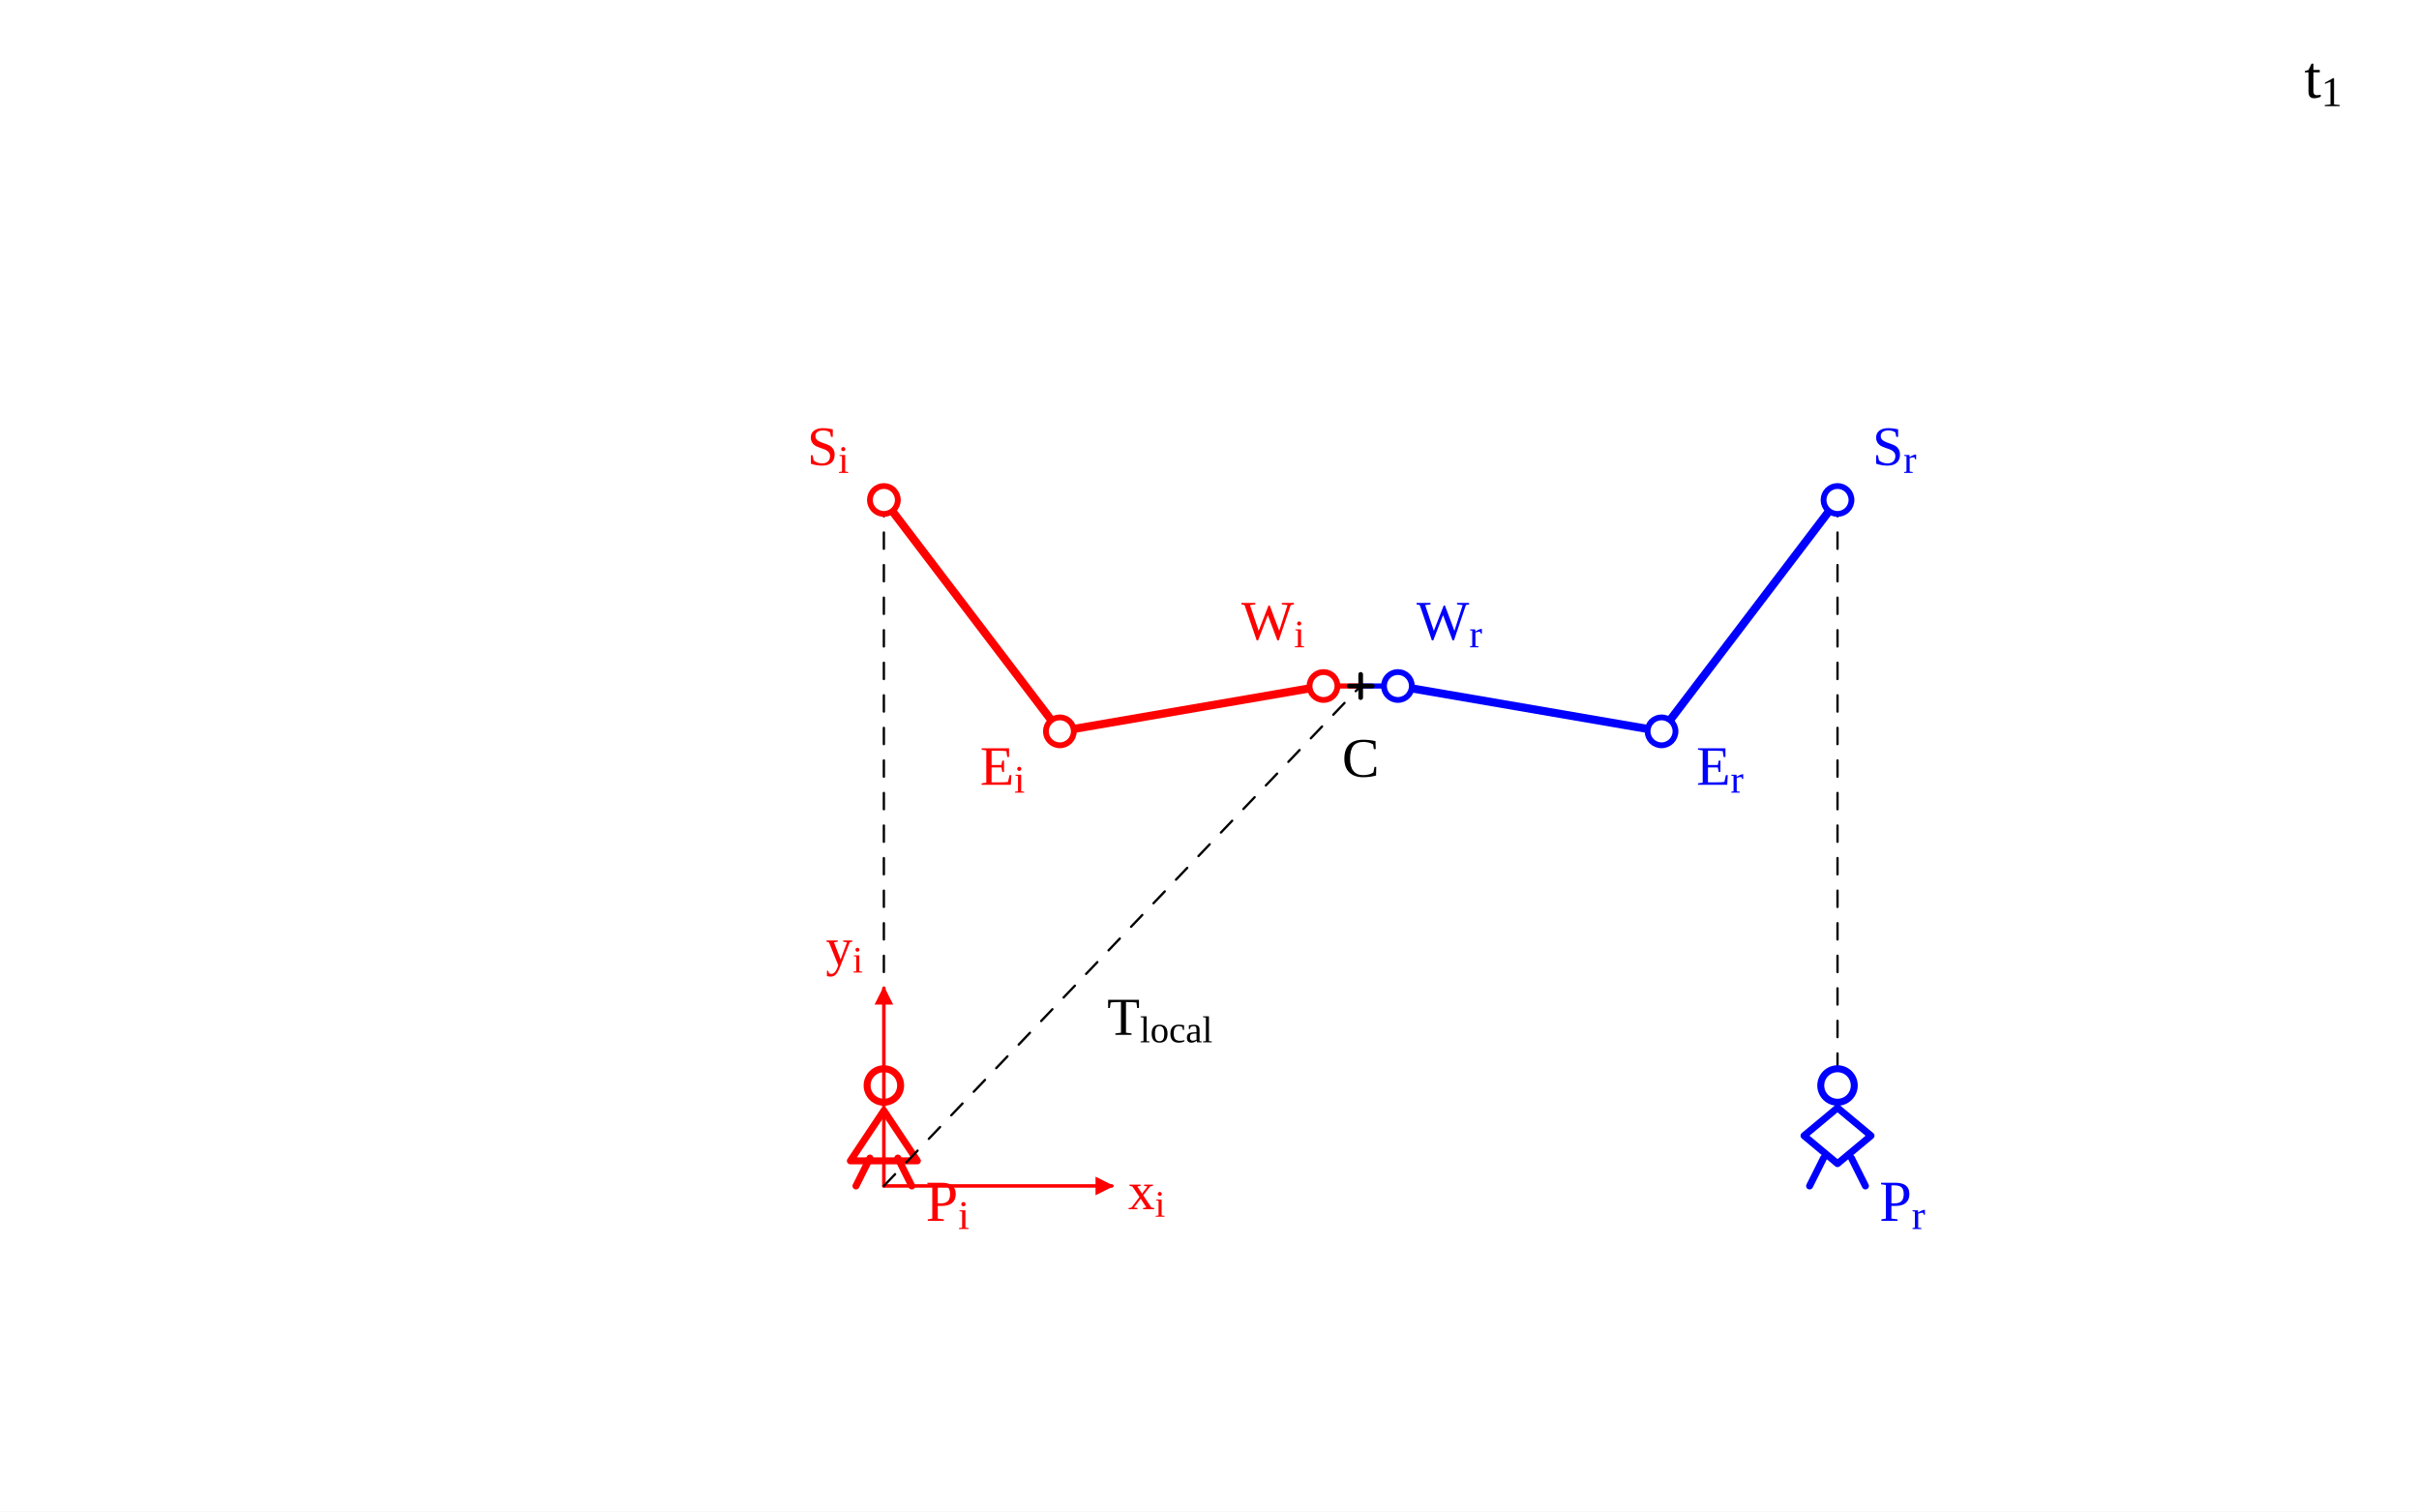
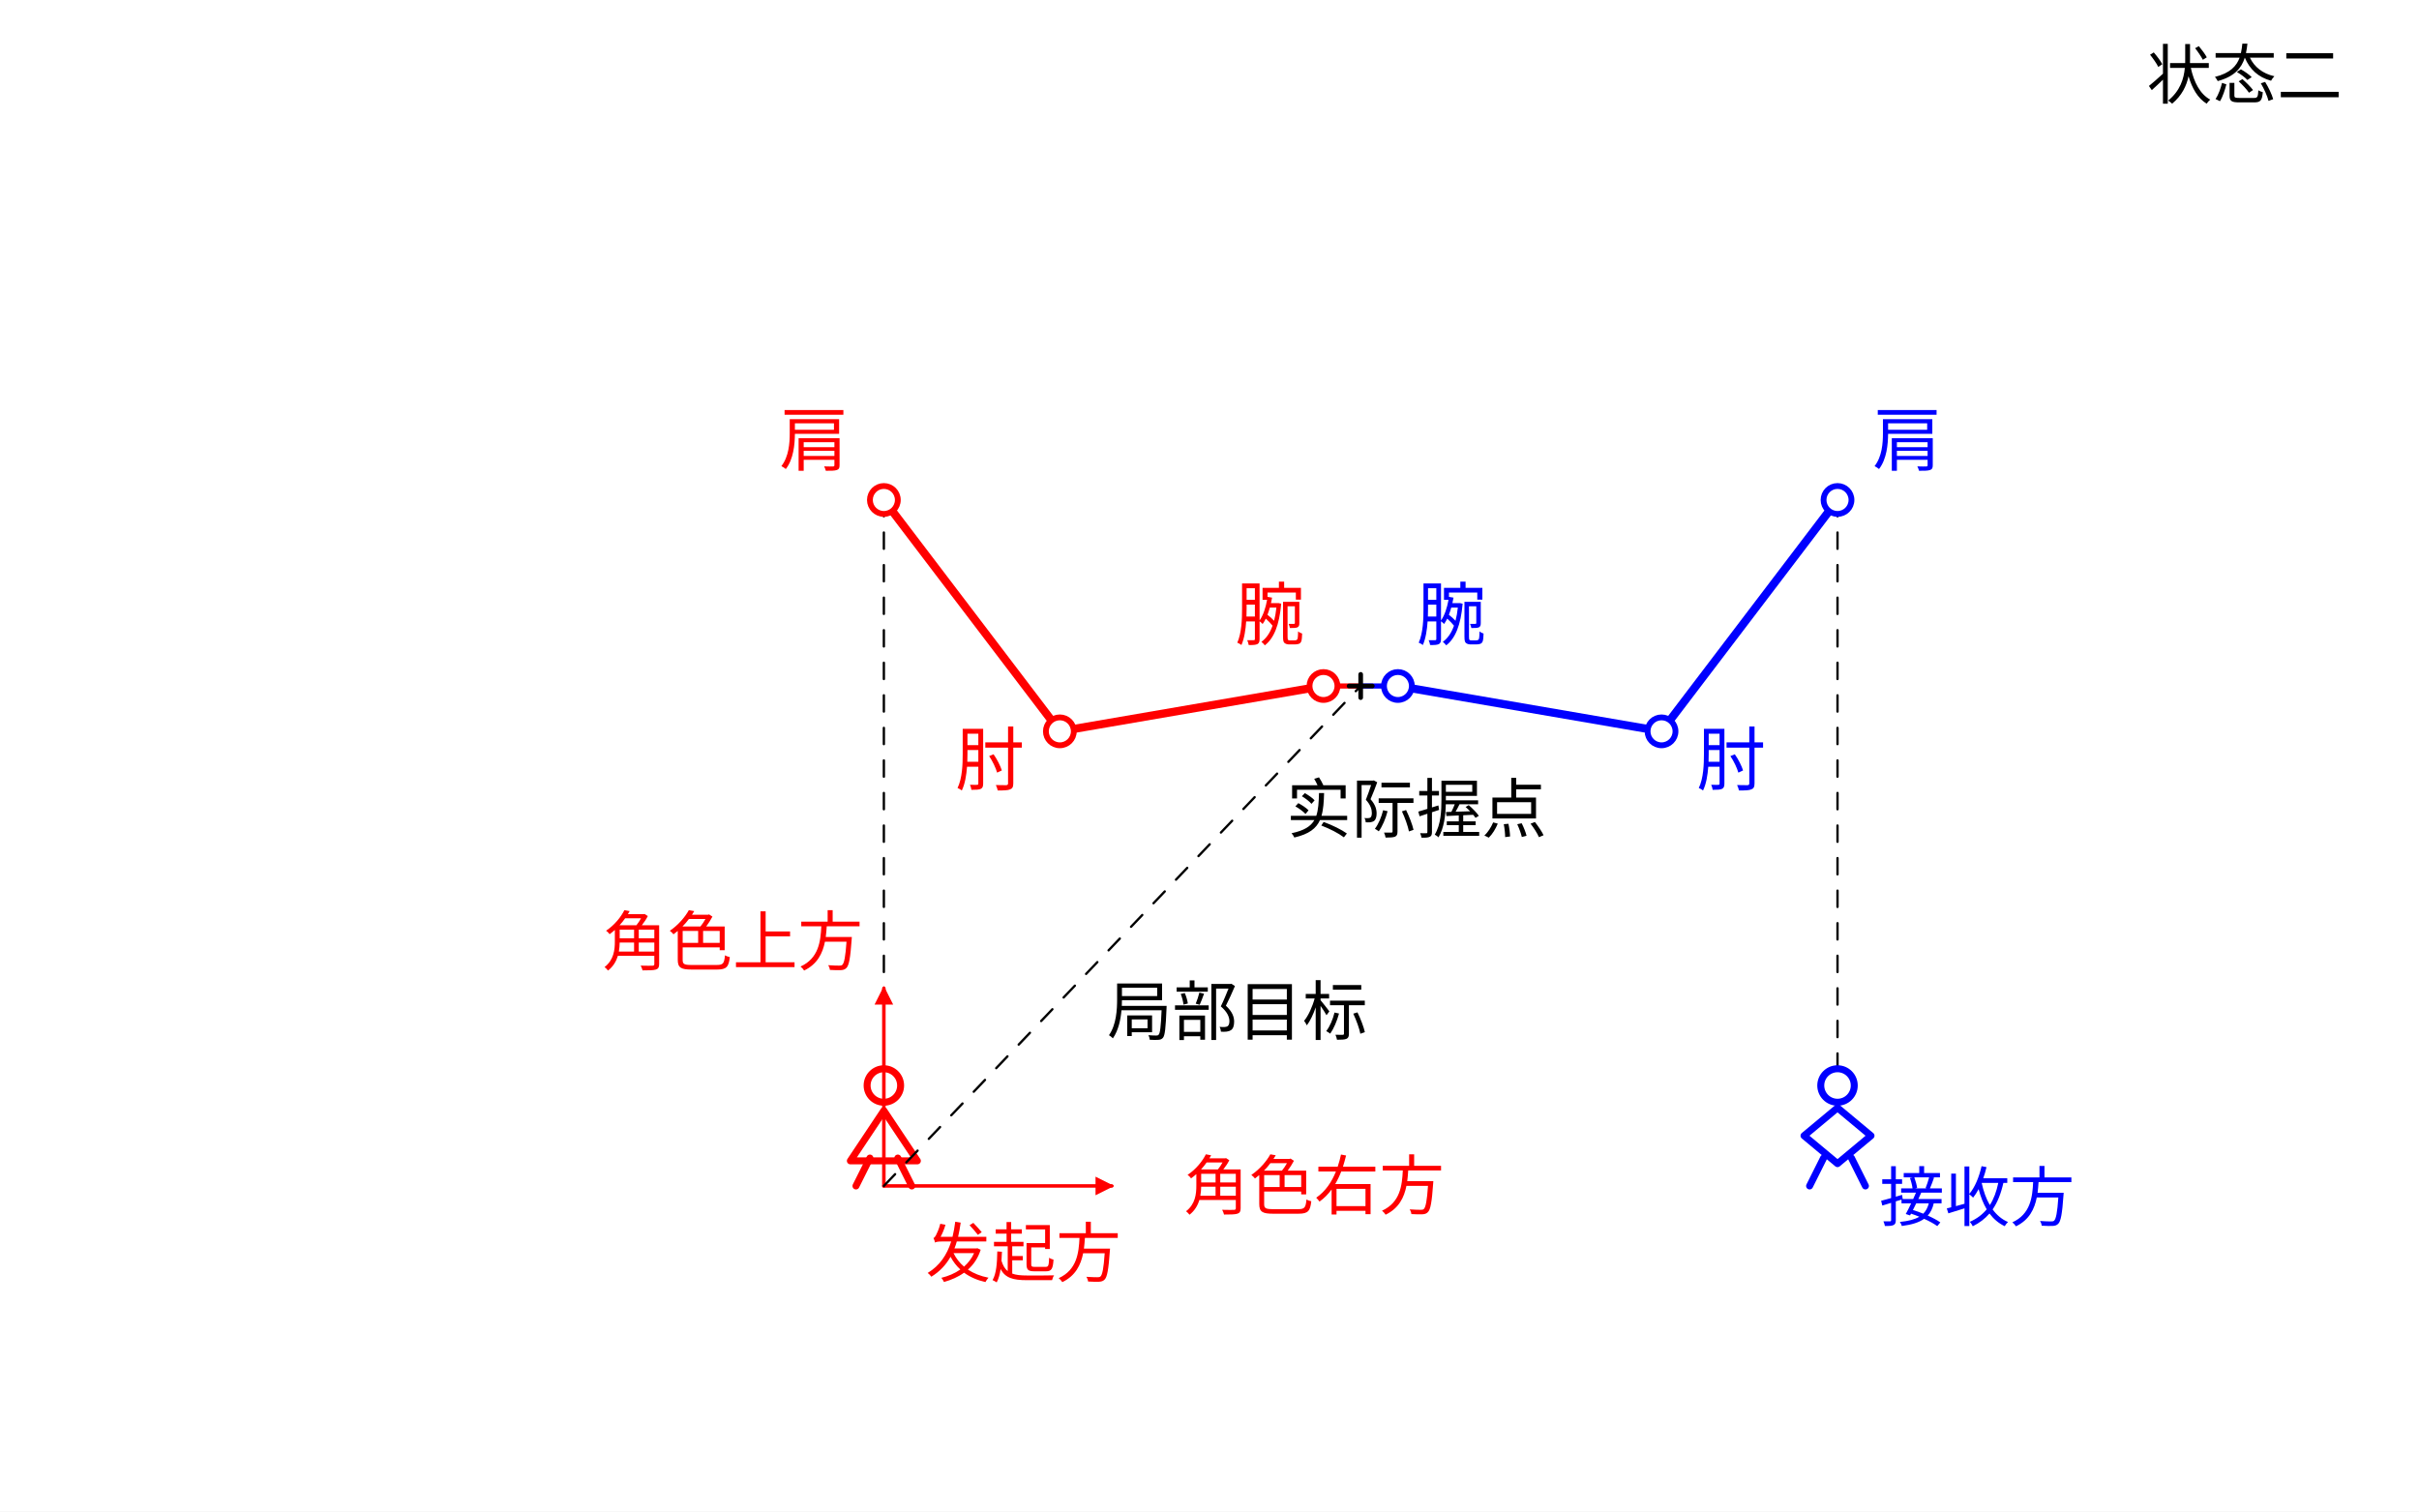
<svg xmlns="http://www.w3.org/2000/svg" width="1040" height="650" viewBox="0 0 1040 650" role="img" aria-labelledby="title desc">
  <defs>
    <marker id="k" markerWidth="9" markerHeight="9" refX="7" refY="4" orient="auto" markerUnits="userSpaceOnUse">
      <path d="M0 0L8 4L0 8Z" fill="#000000" />
    </marker>
    <marker id="r" markerWidth="9" markerHeight="9" refX="7" refY="4" orient="auto" markerUnits="userSpaceOnUse">
      <path d="M0 0L8 4L0 8Z" fill="#FF0000" />
    </marker>
    <marker id="b" markerWidth="9" markerHeight="9" refX="7" refY="4" orient="auto" markerUnits="userSpaceOnUse">
      <path d="M0 0L8 4L0 8Z" fill="#0000FF" />
    </marker>
  </defs>
  <rect width="1040" height="650" fill="#FFFFFF" />
  <g stroke-linecap="round" stroke-linejoin="round">
-     <text x="1007" y="42" fill="#000000" font-family="Cambria Math, Times New Roman, serif" font-size="26" text-anchor="end">t<tspan baseline-shift="sub" font-size="70%">1</tspan>
-     </text>
+     <text x="923.00" y="42.40" fill="#000000" font-family="Microsoft YaHei, PingFang SC, sans-serif" font-size="28" text-anchor="start">状态二</text>
    <path d="M380.00 215.00L380.00 460.00" fill="none" stroke="#000000" stroke-width="1" stroke-dasharray="7 7" />
    <path d="M380.00 215.00L455.66 314.50L569.00 295.00" fill="none" stroke="#FF0000" stroke-width="3.5" />
    <path d="M569.00 295.00L585.00 295.00" fill="none" stroke="#FF0000" stroke-width="2.2" />
    <g data-bone-node="S_i">
      <circle cx="380.00" cy="215.00" r="6" fill="#FFFFFF" stroke="#FF0000" stroke-width="2.5" />
    </g>
-     <text x="365" y="200" fill="#FF0000" font-family="Cambria Math, Times New Roman, serif" font-size="24" text-anchor="end">S<tspan baseline-shift="sub" font-size="70%">i</tspan>
-     </text>
+     <text x="335.00" y="200.00" fill="#FF0000" font-family="Microsoft YaHei, PingFang SC, sans-serif" font-size="30" text-anchor="start">肩</text>
    <g data-bone-node="E_i">
      <circle cx="455.66" cy="314.50" r="6" fill="#FFFFFF" stroke="#FF0000" stroke-width="2.5" />
    </g>
-     <text x="440.665" y="337.498" fill="#FF0000" font-family="Cambria Math, Times New Roman, serif" font-size="24" text-anchor="end">E<tspan baseline-shift="sub" font-size="70%">i</tspan>
-     </text>
+     <text x="410.66" y="337.50" fill="#FF0000" font-family="Microsoft YaHei, PingFang SC, sans-serif" font-size="30" text-anchor="start">肘</text>
    <g data-bone-node="W_i">
      <circle cx="569.00" cy="295.00" r="6" fill="#FFFFFF" stroke="#FF0000" stroke-width="2.5" />
    </g>
-     <text x="561.0" y="275.0" fill="#FF0000" font-family="Cambria Math, Times New Roman, serif" font-size="24" text-anchor="end">W<tspan baseline-shift="sub" font-size="70%">i</tspan>
-     </text>
+     <text x="531.00" y="275.00" fill="#FF0000" font-family="Microsoft YaHei, PingFang SC, sans-serif" font-size="30" text-anchor="start">腕</text>
    <g data-role="initiator" data-x="380.00" data-y="510.00" transform="translate(380.00 510.00) scale(1.2)">
      <circle cx="0.00" cy="-36.00" r="6" fill="#FFFFFF" stroke="#FF0000" stroke-width="2.5" />
      <path d="M0 -27L-12 -9L12 -9Z" fill="#FFFFFF" stroke="#FF0000" stroke-width="2.5" />
      <path d="M-5.00 -10.00L-10.00 0.00" fill="none" stroke="#FF0000" stroke-width="2.5" />
      <path d="M5.00 -10.00L10.00 0.00" fill="none" stroke="#FF0000" stroke-width="2.5" />
    </g>
-     <text x="398" y="525" fill="#FF0000" font-family="Cambria Math, Times New Roman, serif" font-size="25" text-anchor="start">P<tspan baseline-shift="sub" font-size="70%">i</tspan>
-     </text>
+     <text x="398.00" y="549.00" fill="#FF0000" font-family="Microsoft YaHei, PingFang SC, sans-serif" font-size="28" text-anchor="start">发起方</text>
    <path d="M790.00 215.00L790.00 460.00" fill="none" stroke="#000000" stroke-width="1" stroke-dasharray="7 7" />
    <path d="M790.00 215.00L714.34 314.50L601.00 295.00" fill="none" stroke="#0000FF" stroke-width="3.5" />
    <path d="M601.00 295.00L585.00 295.00" fill="none" stroke="#0000FF" stroke-width="2.2" />
    <g data-bone-node="S_r">
      <circle cx="790.00" cy="215.00" r="6" fill="#FFFFFF" stroke="#0000FF" stroke-width="2.5" />
    </g>
-     <text x="805" y="200" fill="#0000FF" font-family="Cambria Math, Times New Roman, serif" font-size="24" text-anchor="start">S<tspan baseline-shift="sub" font-size="70%">r</tspan>
-     </text>
+     <text x="805.00" y="200.00" fill="#0000FF" font-family="Microsoft YaHei, PingFang SC, sans-serif" font-size="30" text-anchor="start">肩</text>
    <g data-bone-node="E_r">
      <circle cx="714.34" cy="314.50" r="6" fill="#FFFFFF" stroke="#0000FF" stroke-width="2.5" />
    </g>
-     <text x="729.335" y="337.498" fill="#0000FF" font-family="Cambria Math, Times New Roman, serif" font-size="24" text-anchor="start">E<tspan baseline-shift="sub" font-size="70%">r</tspan>
-     </text>
+     <text x="729.34" y="337.50" fill="#0000FF" font-family="Microsoft YaHei, PingFang SC, sans-serif" font-size="30" text-anchor="start">肘</text>
    <g data-bone-node="W_r">
      <circle cx="601.00" cy="295.00" r="6" fill="#FFFFFF" stroke="#0000FF" stroke-width="2.5" />
    </g>
-     <text x="609.0" y="275.0" fill="#0000FF" font-family="Cambria Math, Times New Roman, serif" font-size="24" text-anchor="start">W<tspan baseline-shift="sub" font-size="70%">r</tspan>
-     </text>
+     <text x="609.00" y="275.00" fill="#0000FF" font-family="Microsoft YaHei, PingFang SC, sans-serif" font-size="30" text-anchor="start">腕</text>
    <g data-role="recipient" data-x="790.00" data-y="510.00" transform="translate(790.00 510.00) scale(1.2)">
      <circle cx="0.00" cy="-36.00" r="6" fill="#FFFFFF" stroke="#0000FF" stroke-width="2.5" />
      <path d="M0 -28L-12 -18L0 -8L12 -18Z" fill="#FFFFFF" stroke="#0000FF" stroke-width="2.5" />
      <path d="M-5.00 -10.00L-10.00 0.00" fill="none" stroke="#0000FF" stroke-width="2.5" />
      <path d="M5.00 -10.00L10.00 0.00" fill="none" stroke="#0000FF" stroke-width="2.5" />
    </g>
-     <text x="808" y="525" fill="#0000FF" font-family="Cambria Math, Times New Roman, serif" font-size="25" text-anchor="start">P<tspan baseline-shift="sub" font-size="70%">r</tspan>
-     </text>
+     <text x="808.00" y="525.00" fill="#0000FF" font-family="Microsoft YaHei, PingFang SC, sans-serif" font-size="28" text-anchor="start">接收方</text>
    <path d="M580.00 295.00L590.00 295.00" fill="none" stroke="#000000" stroke-width="2" />
    <path d="M585.00 290.00L585.00 300.00" fill="none" stroke="#000000" stroke-width="2" />
-     <text x="585.0" y="334.0" fill="#000000" font-family="Cambria Math, Times New Roman, serif" font-size="24" text-anchor="middle">C</text>
+     <text x="553.00" y="358.00" fill="#000000" font-family="Microsoft YaHei, PingFang SC, sans-serif" font-size="28" text-anchor="start">实际握点</text>
    <path d="M380.00 510.00L478.00 510.00" fill="none" stroke="#FF0000" stroke-width="1.5" marker-end="url(#r)" />
    <path d="M380.00 510.00L380.00 425.00" fill="none" stroke="#FF0000" stroke-width="1.5" marker-end="url(#r)" />
    <path d="M380.00 510.00L585.00 295.00" fill="none" stroke="#000000" stroke-width="1" stroke-dasharray="7 7" />
-     <text x="476" y="445" fill="#000000" font-family="Cambria Math, Times New Roman, serif" font-size="23" text-anchor="start">T<tspan baseline-shift="sub" font-size="70%">local</tspan>
-     </text>
-     <text x="485" y="520" fill="#FF0000" font-family="Cambria Math, Times New Roman, serif" font-size="23" text-anchor="start">x<tspan baseline-shift="sub" font-size="70%">i</tspan>
-     </text>
-     <text x="371" y="415" fill="#FF0000" font-family="Cambria Math, Times New Roman, serif" font-size="23" text-anchor="end">y<tspan baseline-shift="sub" font-size="70%">i</tspan>
-     </text>
+     <text x="476.00" y="445.00" fill="#000000" font-family="Microsoft YaHei, PingFang SC, sans-serif" font-size="28" text-anchor="start">局部目标</text>
+     <text x="509.00" y="520.00" fill="#FF0000" font-family="Microsoft YaHei, PingFang SC, sans-serif" font-size="28" text-anchor="start">角色右方</text>
+     <text x="259.00" y="415.00" fill="#FF0000" font-family="Microsoft YaHei, PingFang SC, sans-serif" font-size="28" text-anchor="start">角色上方</text>
  </g>
</svg>
